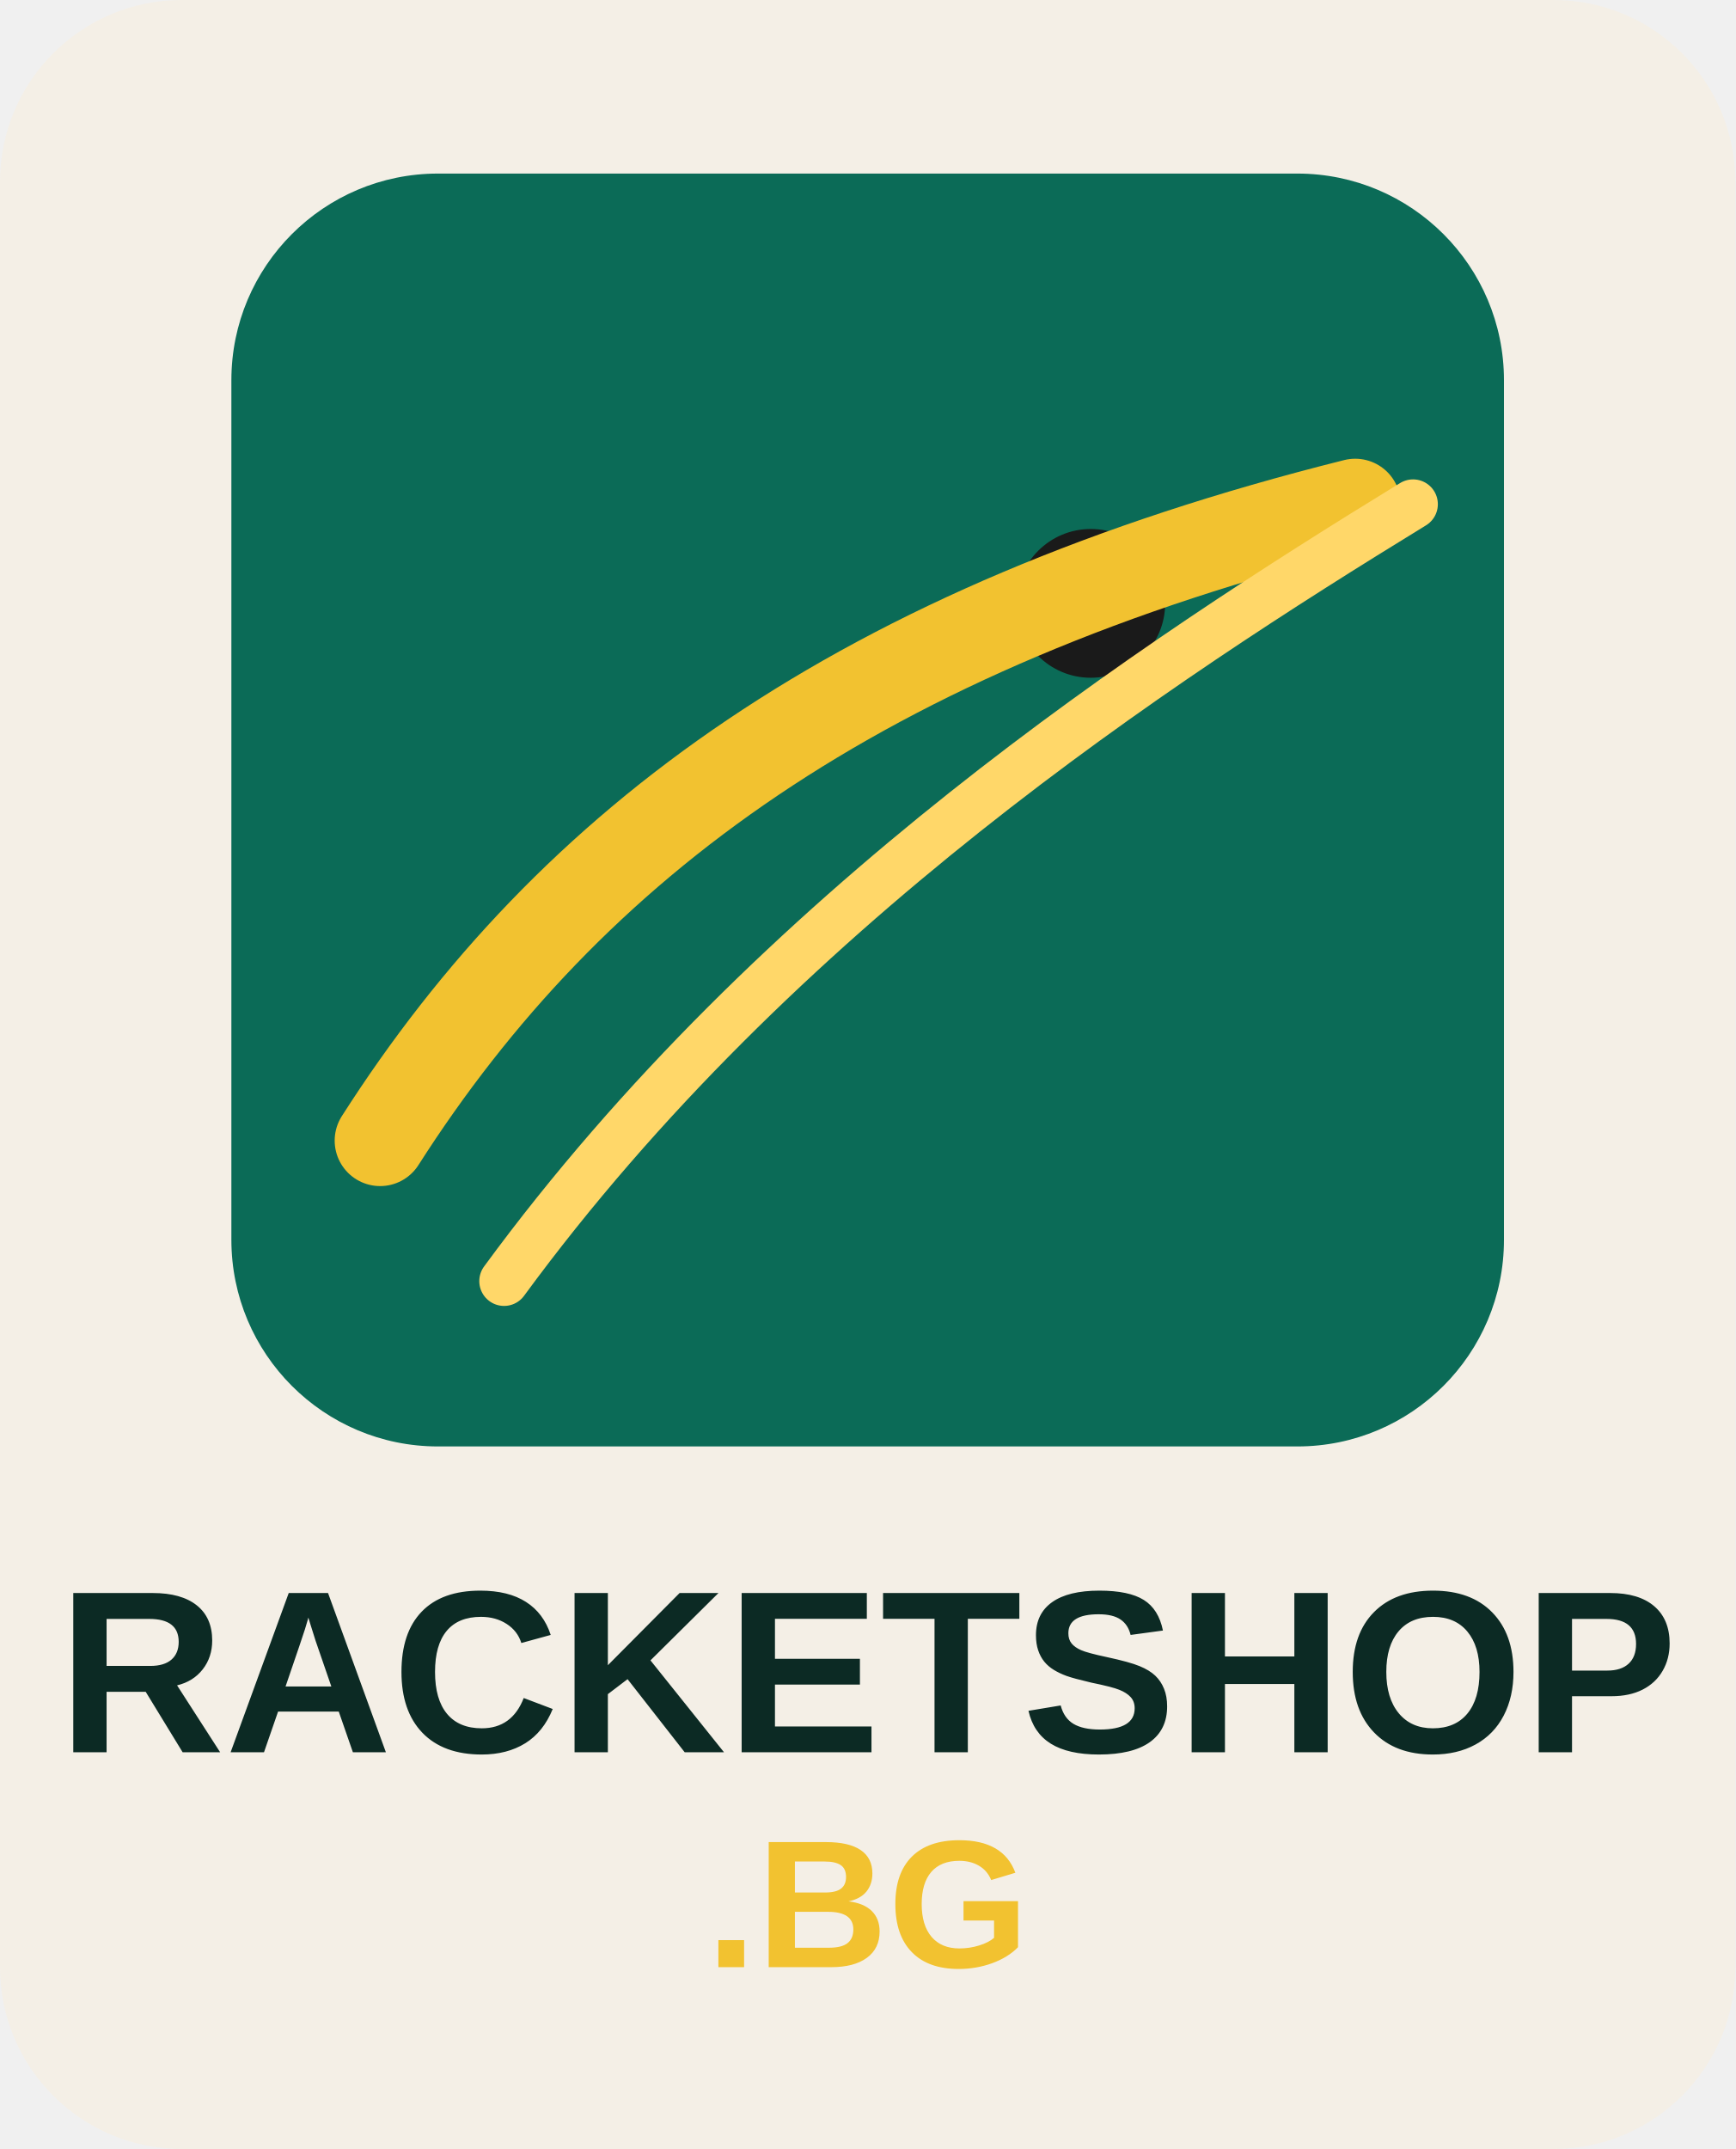
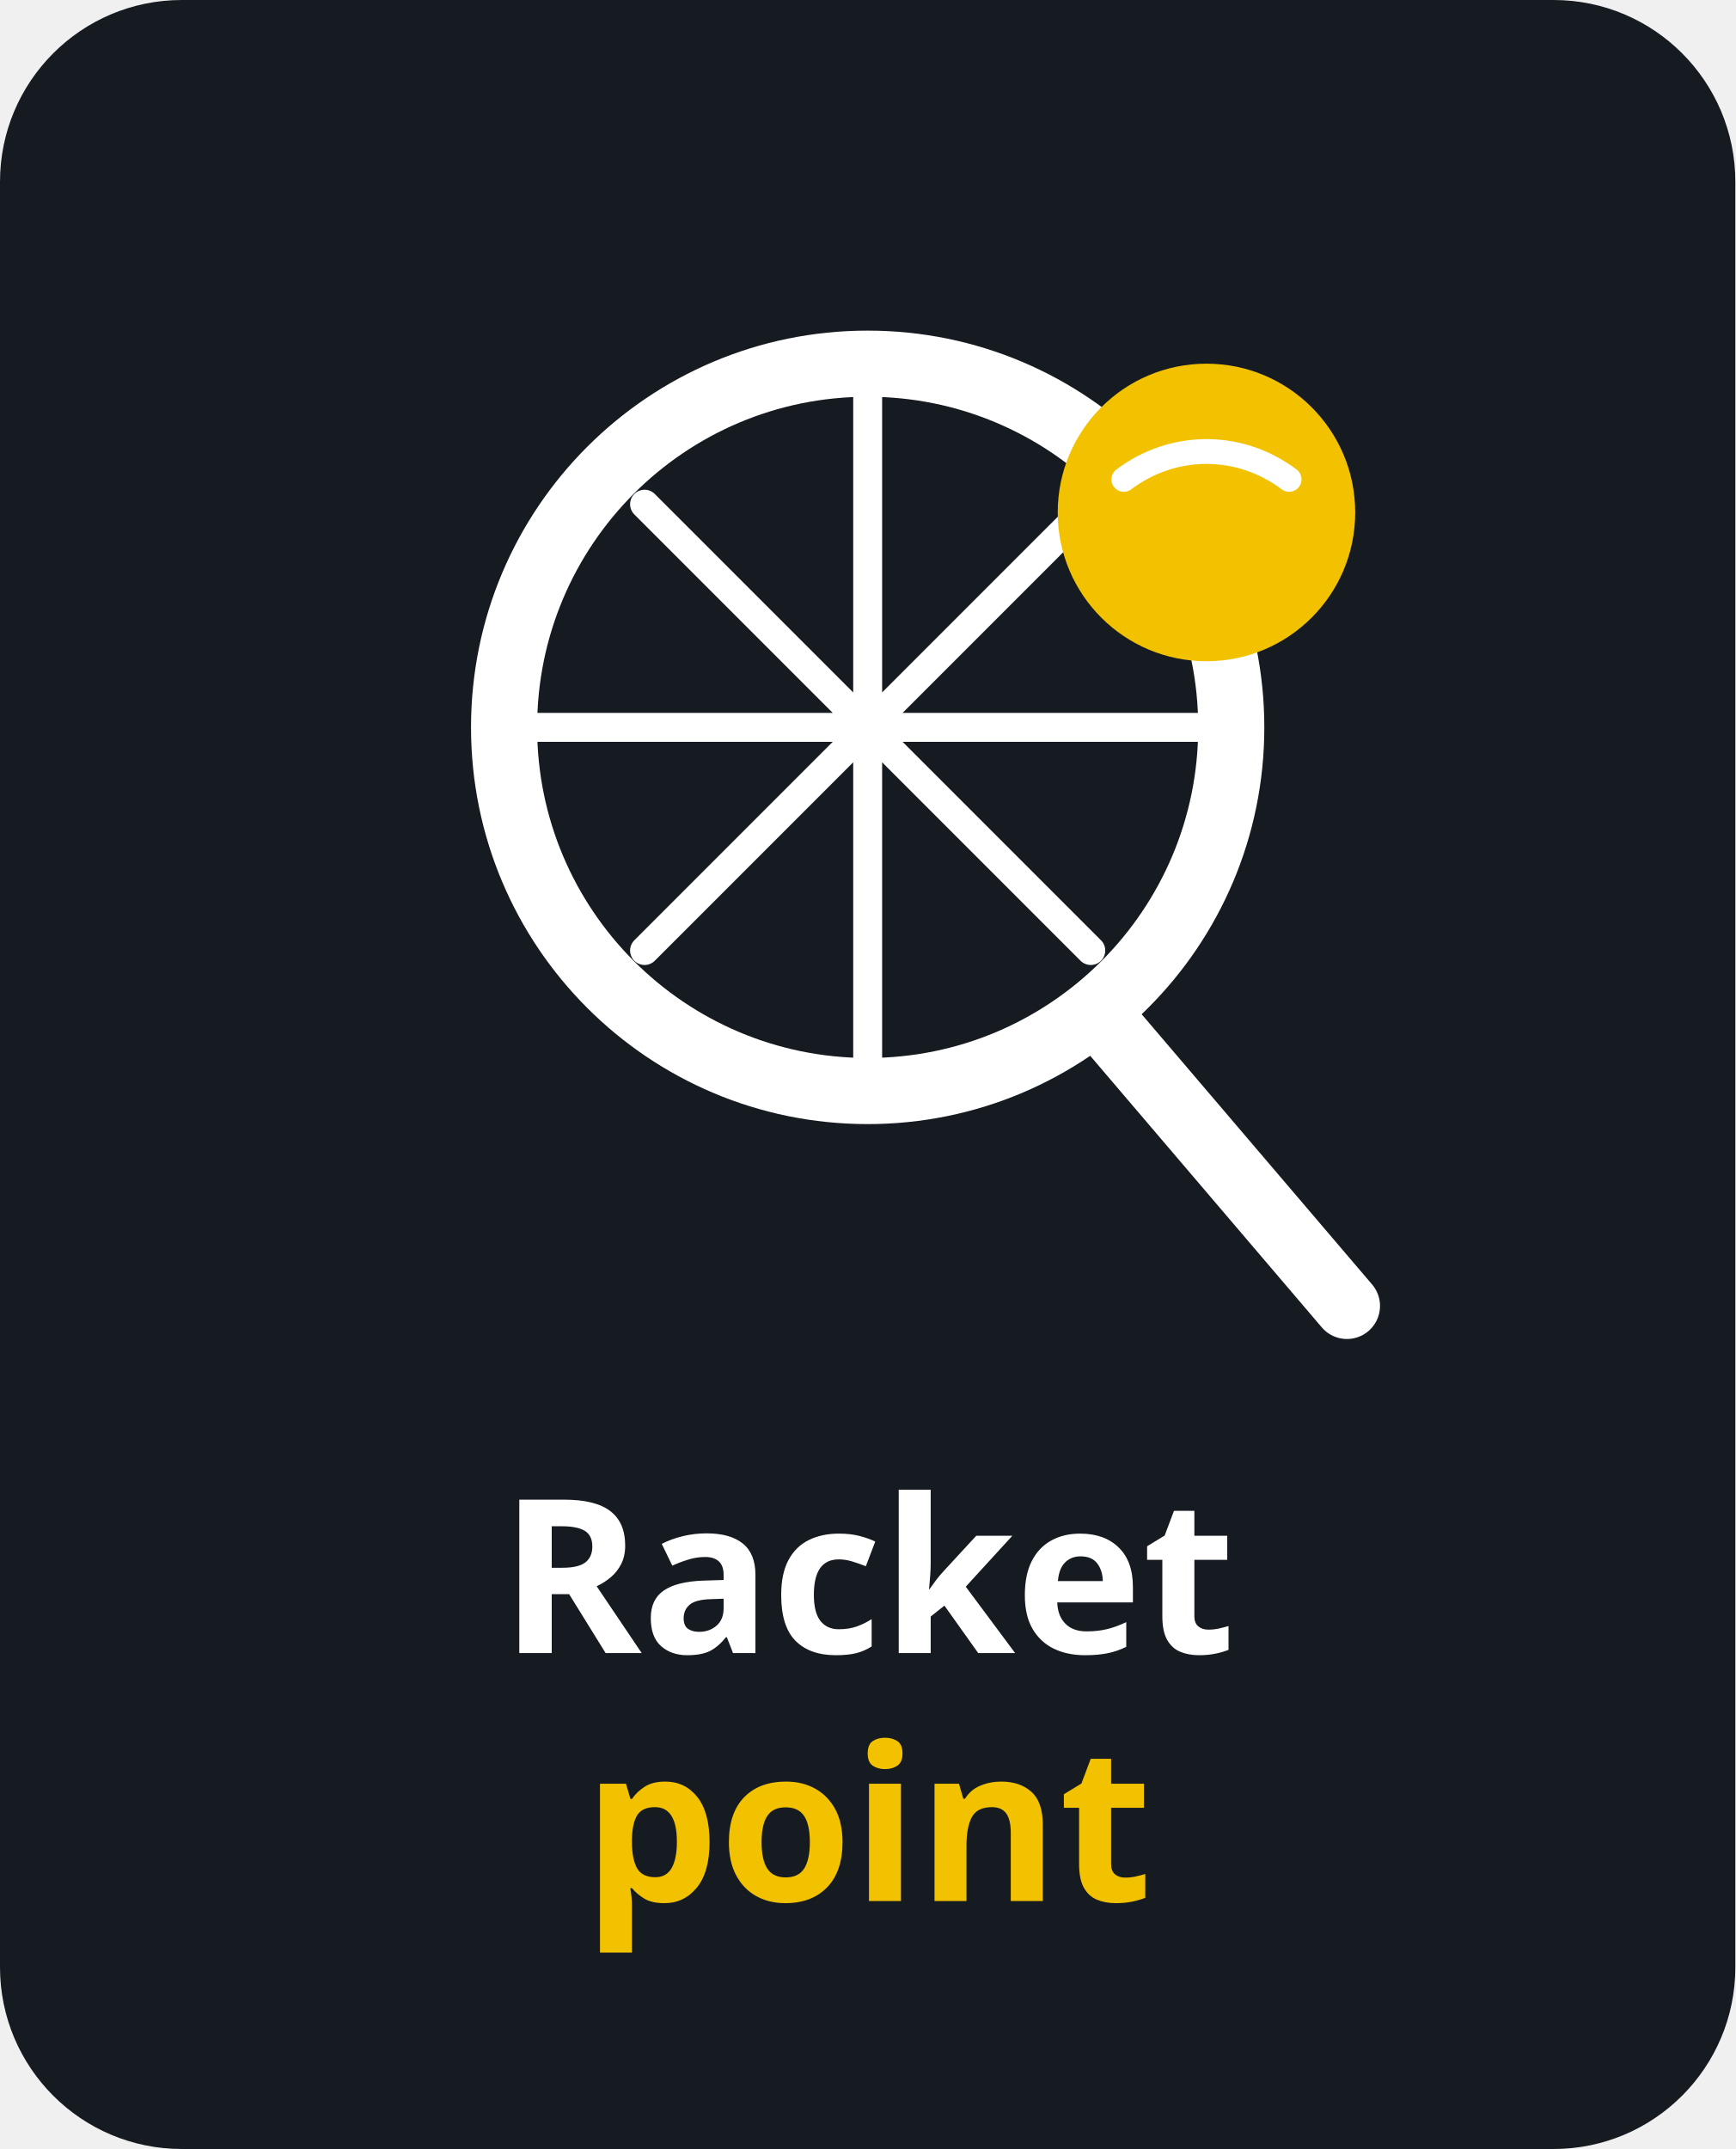
<svg xmlns="http://www.w3.org/2000/svg" viewBox="0 0 420 520" role="img" aria-labelledby="title desc">
-   <rect width="420" height="520" rx="44" fill="#f4efe6" />
-   <g transform="translate(56 42)">
-     <rect x="0" y="0" width="308" height="308" rx="50" fill="#0b6b57" />
-     <circle cx="208" cy="104" r="18" fill="#1a1a1a" />
-     <path d="M36 234c46-72 116-124 236-154" fill="none" stroke="#f2c230" stroke-width="22" stroke-linecap="round" />
-     <path d="M66 268c66-90 158-150 220-188" fill="none" stroke="#ffd769" stroke-width="12" stroke-linecap="round" />
-     <circle cx="208" cy="104" r="5" fill="#f2c230" />
+   <rect width="420" height="520" rx="44" fill="#161a21" />
+   <g fill="none" stroke="#ffffff" stroke-linecap="round" stroke-linejoin="round">
+     <circle cx="210" cy="176" r="88" stroke-width="16" />
+     <path d="M156 122l108 108M264 122L156 230M210 88v176M122 176h176" stroke-width="7" />
+     <path d="M268 248l58 68" stroke-width="16" />
  </g>
-   <text x="210" y="424" text-anchor="middle" font-family="Trebuchet MS, Verdana, Arial, sans-serif" font-size="56" font-weight="700" fill="#0c2a24">RACKETSHOP</text>
-   <text x="210" y="476" text-anchor="middle" font-family="Trebuchet MS, Verdana, Arial, sans-serif" font-size="44" font-weight="700" fill="#f2c230">.BG</text>
+   <circle cx="292" cy="124" r="36" fill="#f2c200" />
+   <path d="M272 116c12-9 28-9 40 0" fill="none" stroke="#fff" stroke-width="6" stroke-linecap="round" />
+   <text x="210" y="400" text-anchor="middle" font-family="Trebuchet MS, Avenir Next, Segoe UI, sans-serif" font-size="52" font-weight="800" fill="#ffffff">Racket</text>
+   <text x="210" y="460" text-anchor="middle" font-family="Trebuchet MS, Avenir Next, Segoe UI, sans-serif" font-size="52" font-weight="800" fill="#f2c200">point</text>
</svg>
